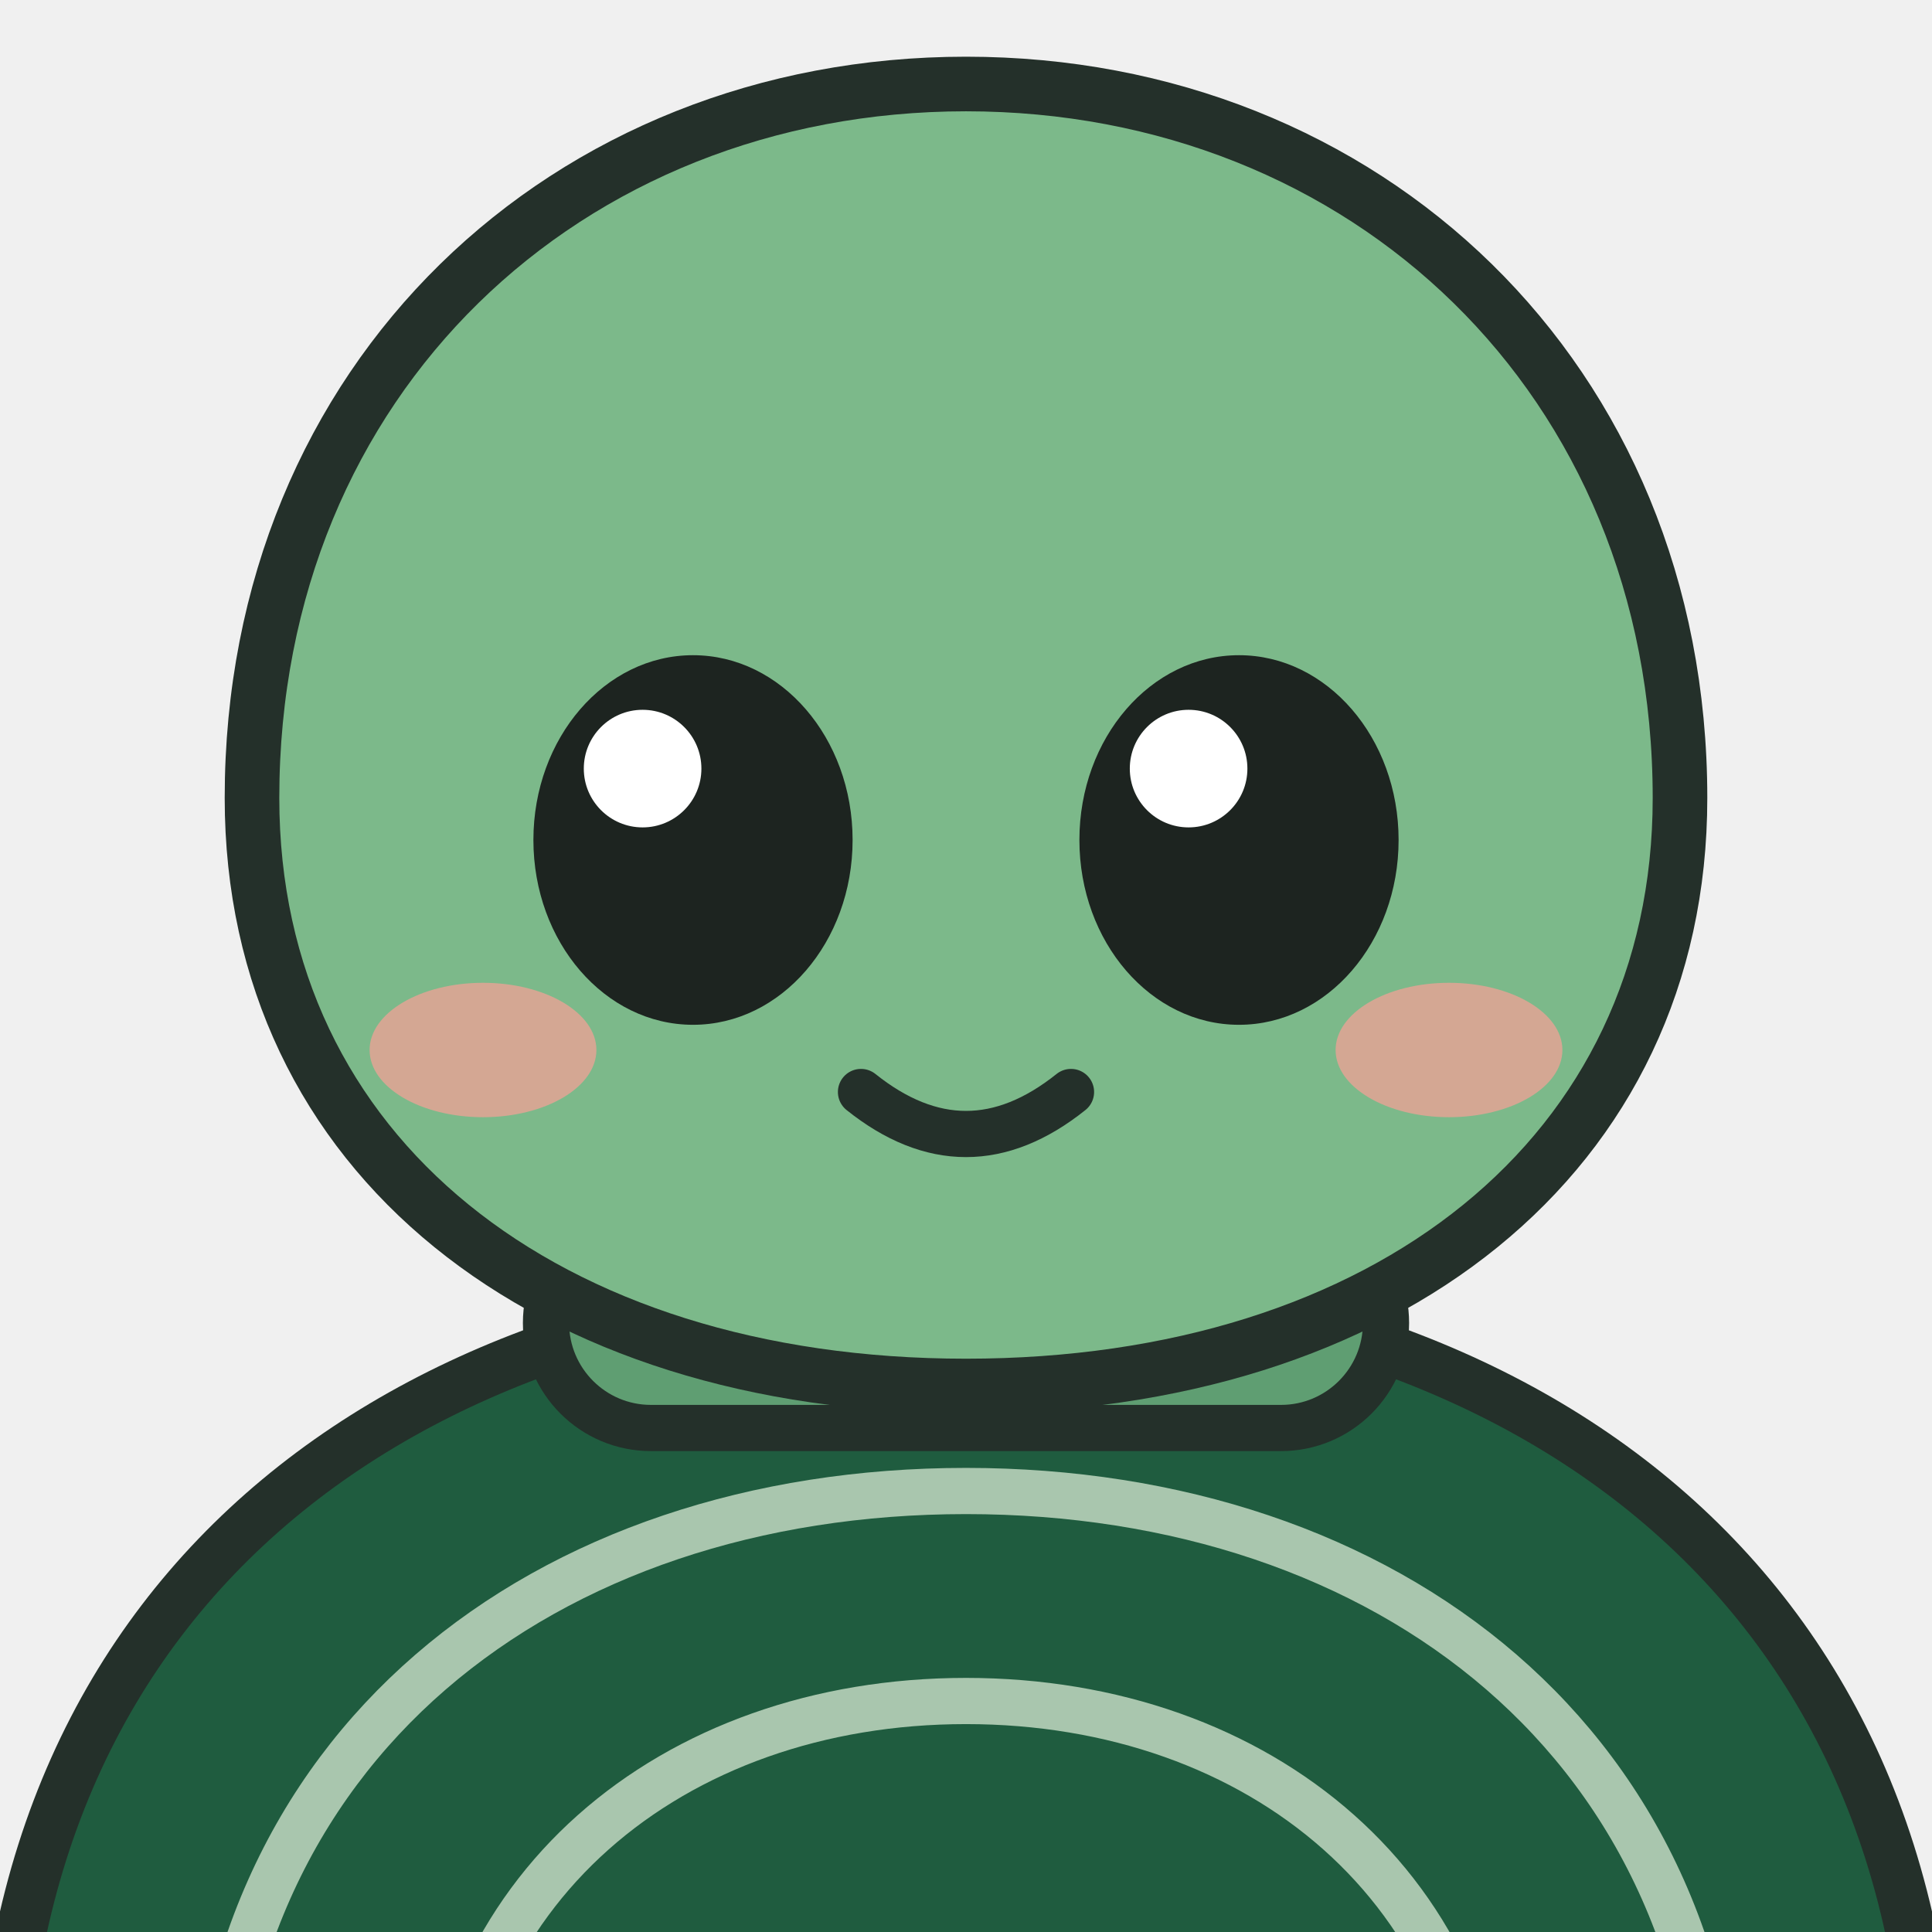
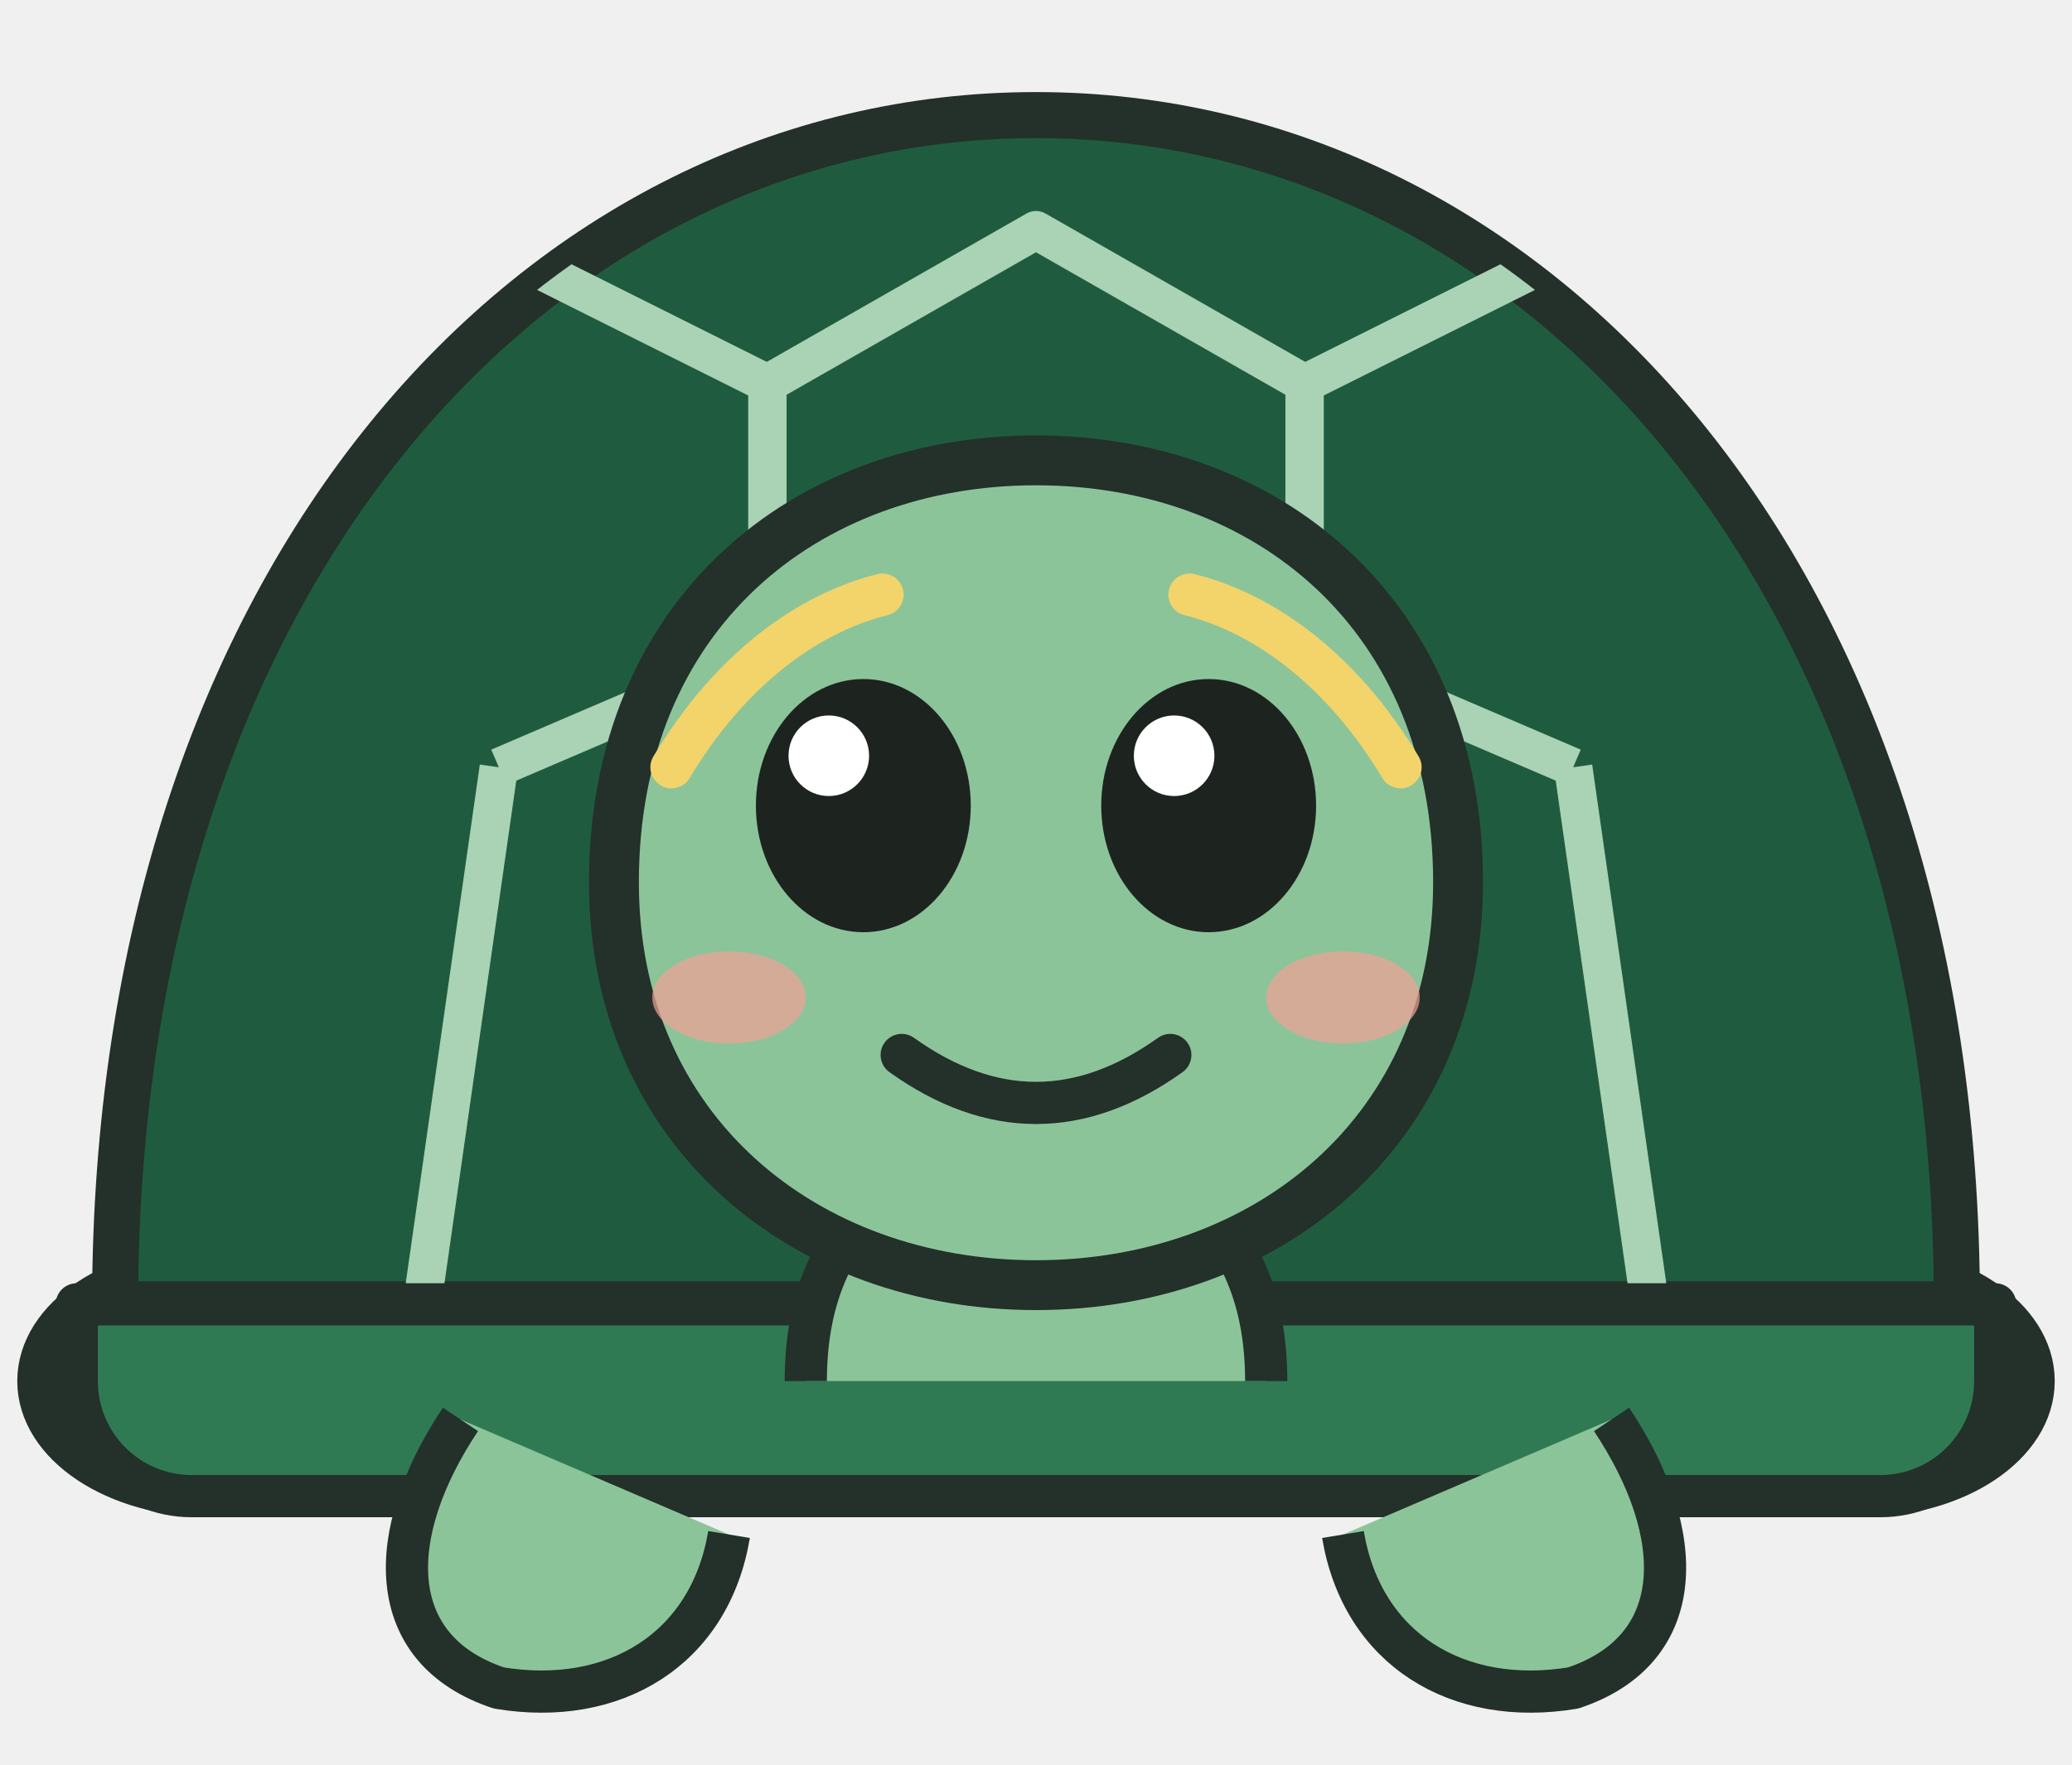
- <svg xmlns="http://www.w3.org/2000/svg" viewBox="14 18 92 92">
-   <path d="M14 120C14 93 34 79 60 79s46 14 46 41Z" fill="#1f5c3f" stroke="#24302a" stroke-width="2.4" />
-   <path d="M24 122c0-21 16-33 36-33s36 12 36 33M35 122c0-14 11-23 25-23s25 9 25 23" fill="none" stroke="#a9c6ae" stroke-width="2.2" />
-   <rect x="40" y="76" width="40" height="10" rx="5" fill="#5f9e72" stroke="#24302a" stroke-width="2.2" />
-   <path d="M26 56c0-20 15-34 34-34s34 14 34 34c0 17-14 28-34 28S26 73 26 56Z" fill="#7cb98a" stroke="#24302a" stroke-width="2.6" />
-   <ellipse cx="47" cy="58" rx="7.6" ry="8.8" fill="#1d2420" />
-   <ellipse cx="73" cy="58" rx="7.6" ry="8.8" fill="#1d2420" />
-   <circle cx="44.6" cy="54.6" r="2.8" fill="#fff" />
-   <circle cx="70.6" cy="54.6" r="2.8" fill="#fff" />
-   <ellipse cx="37" cy="68" rx="5.4" ry="3.2" fill="#f2a196" opacity=".75" />
-   <ellipse cx="83" cy="68" rx="5.4" ry="3.2" fill="#f2a196" opacity=".75" />
-   <path d="M55 70q5 4 10 0" fill="none" stroke="#24302a" stroke-width="2.2" stroke-linecap="round" />
+ <svg xmlns="http://www.w3.org/2000/svg" viewBox="6 24 108 92">
+   <defs>
+     <clipPath id="s">
+       <path d="M12 92C12 54 34 30 60 30s48 24 48 62Z" />
+     </clipPath>
+   </defs>
+   <ellipse cx="17" cy="96" rx="9" ry="6" fill="#8cc49a" stroke="#24302a" stroke-width="2.2" />
+   <ellipse cx="103" cy="96" rx="9" ry="6" fill="#8cc49a" stroke="#24302a" stroke-width="2.2" />
+   <path d="M12 92C12 54 34 30 60 30s48 24 48 62Z" fill="#1f5c3f" stroke="#24302a" stroke-width="2.4" stroke-linejoin="round" />
+   <g clip-path="url(#s)" fill="none" stroke="#a9d3b4" stroke-width="2" stroke-linejoin="round">
+     <path d="M46 44l14-8 14 8v14l-14 8-14-8Z" />
+     <path d="M46 58l-14 6M74 58l14 6M46 44l-12-6M74 44l12-6M60 66v26M32 64l-4 28M88 64l4 28" />
+   </g>
+   <path d="M10 92h100v4a6 6 0 0 1-6 6H16a6 6 0 0 1-6-6Z" fill="#2f7a52" stroke="#24302a" stroke-width="2.2" stroke-linejoin="round" />
+   <path d="M30 98c-4 6-4 12 2 14 6 1 11-2 12-8" fill="#8cc49a" stroke="#24302a" stroke-width="2.2" stroke-linejoin="round" />
+   <path d="M90 98c4 6 4 12-2 14-6 1-11-2-12-8" fill="#8cc49a" stroke="#24302a" stroke-width="2.2" stroke-linejoin="round" />
+   <path d="M48 96c0-8 5-12 12-12s12 4 12 12" fill="#8cc49a" stroke="#24302a" stroke-width="2.2" />
+   <path d="M38 70c0-14 10-22 22-22s22 8 22 22c0 13-10 21-22 21S38 83 38 70Z" fill="#8cc49a" stroke="#24302a" stroke-width="2.6" stroke-linejoin="round" />
+   <path d="M41 64c3-5 7-8 11-9M79 64c-3-5-7-8-11-9" fill="none" stroke="#f2d46b" stroke-width="2.2" stroke-linecap="round" />
+   <ellipse cx="51" cy="66" rx="5.6" ry="6.6" fill="#1d2420" />
+   <ellipse cx="69" cy="66" rx="5.6" ry="6.6" fill="#1d2420" />
+   <circle cx="49.2" cy="63.4" r="2.1" fill="#fff" />
+   <circle cx="67.2" cy="63.4" r="2.1" fill="#fff" />
+   <ellipse cx="44" cy="76" rx="4" ry="2.4" fill="#f2a196" opacity=".7" />
+   <ellipse cx="76" cy="76" rx="4" ry="2.4" fill="#f2a196" opacity=".7" />
+   <path d="M53 79q7 5 14 0" fill="none" stroke="#24302a" stroke-width="2.2" stroke-linecap="round" />
</svg>
